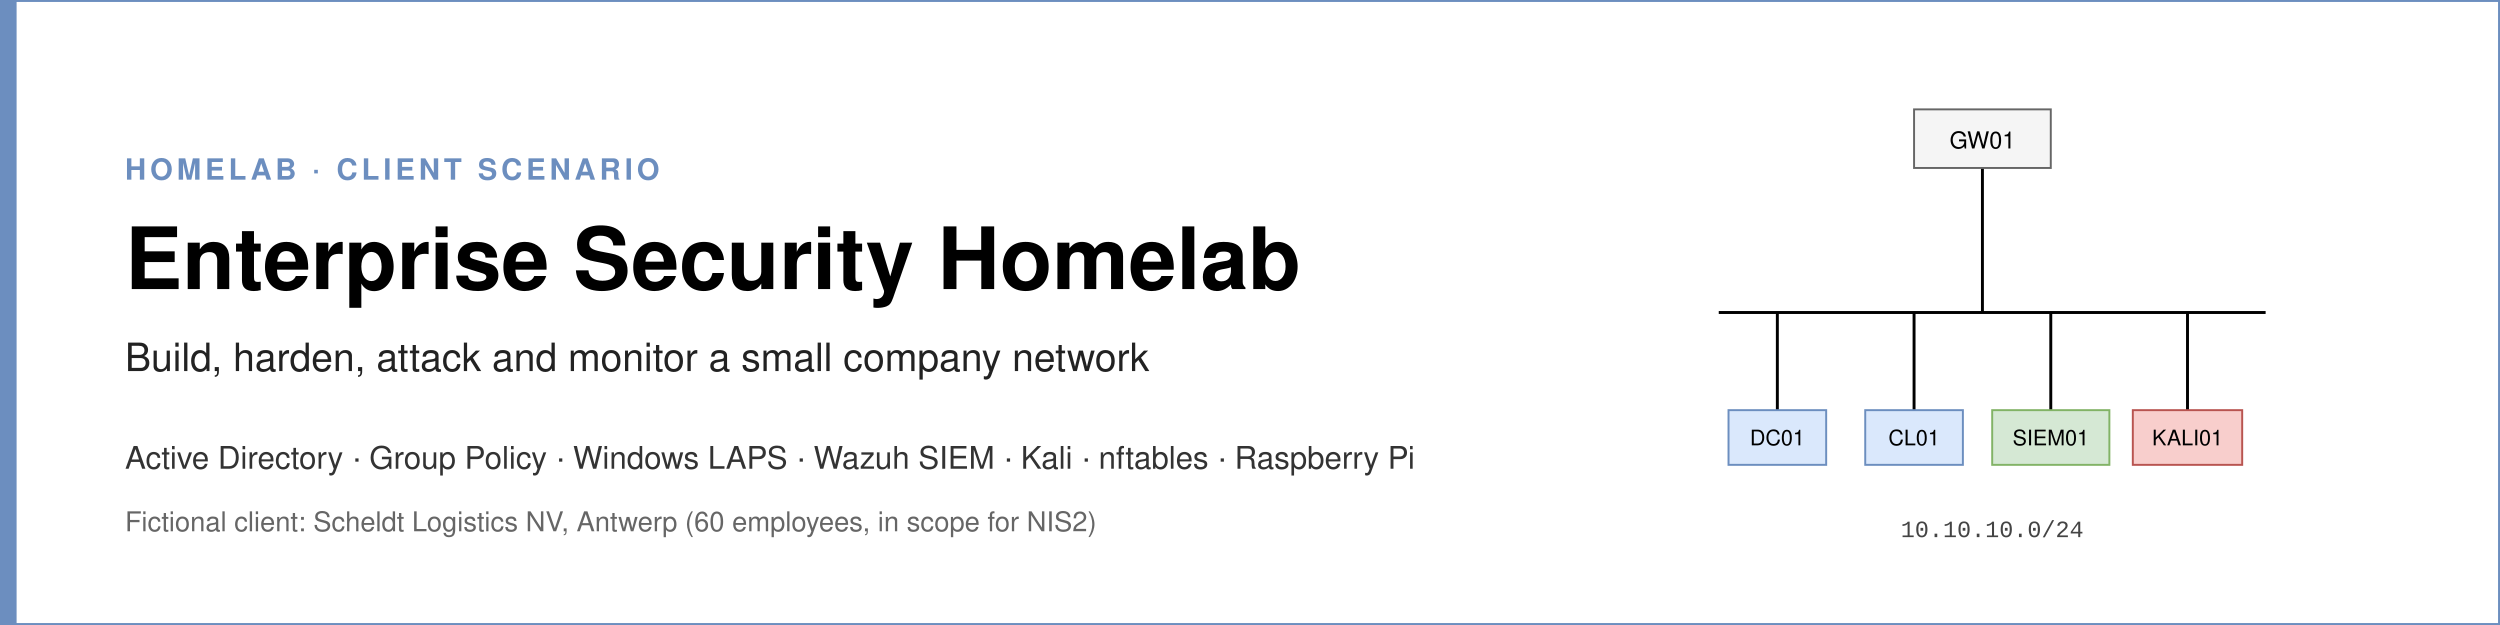
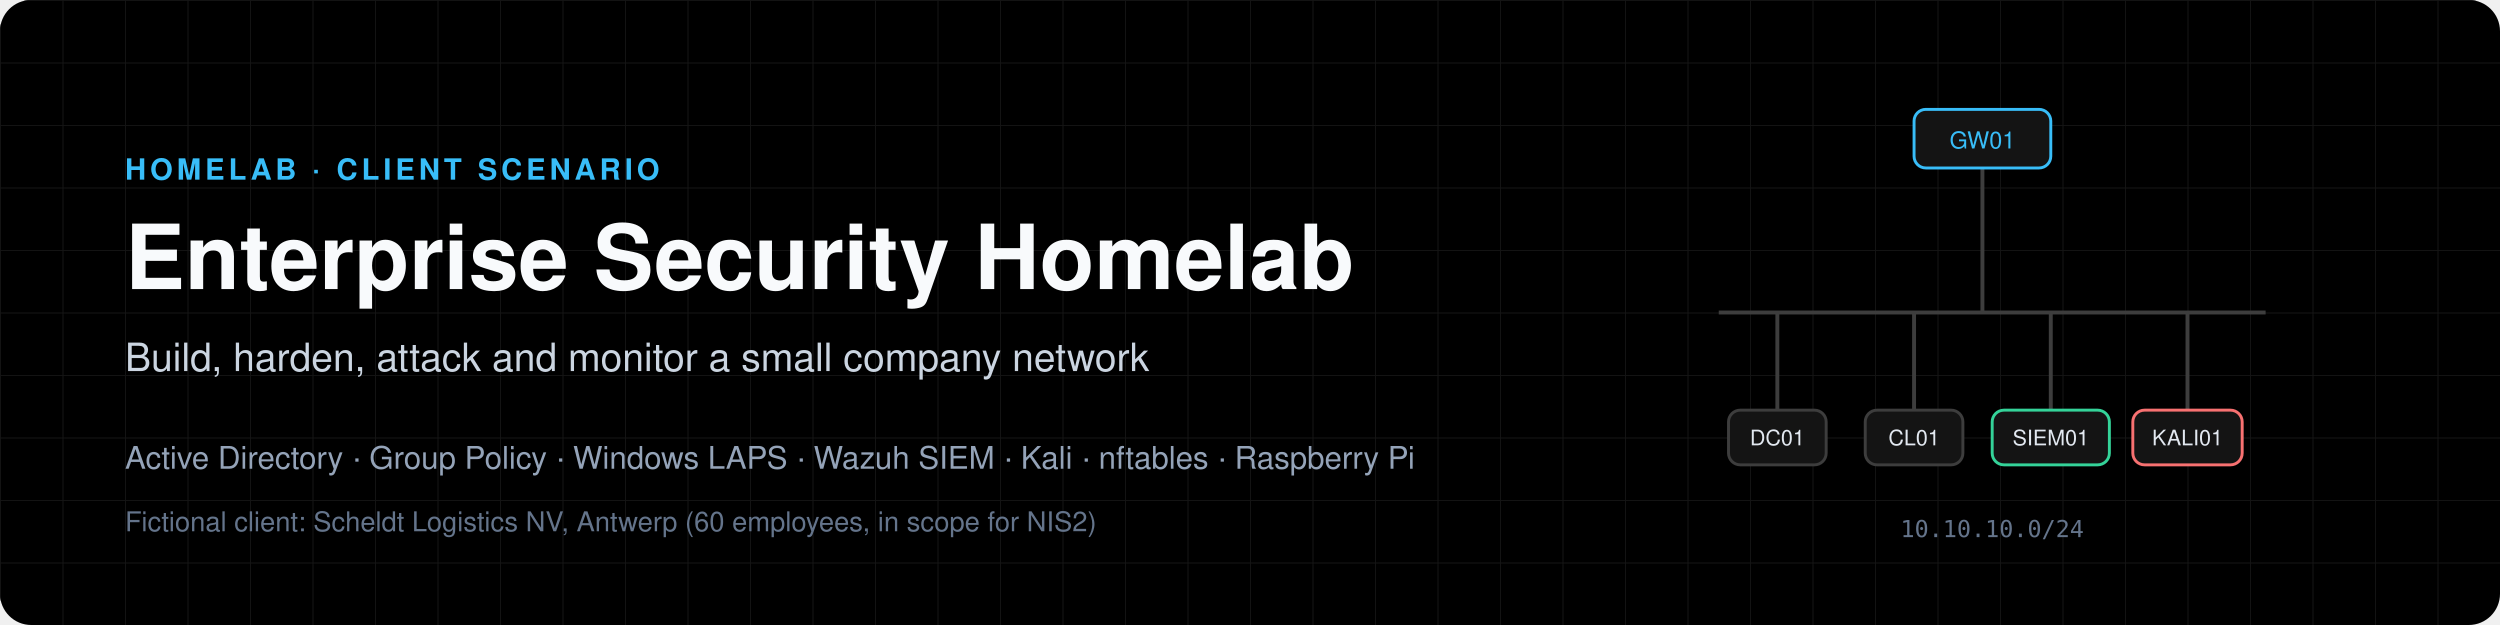
- <svg xmlns="http://www.w3.org/2000/svg" width="1280" height="320" viewBox="0 0 1280 320" font-family="Helvetica, Arial, sans-serif">
-   <rect x="0.5" y="0.5" width="1279" height="319" fill="#ffffff" stroke="#6c8ebf" />
-   <rect x="0.5" y="0.5" width="8" height="319" fill="#6c8ebf" />
-   <g stroke="#000000" stroke-width="1.5">
+ <svg xmlns="http://www.w3.org/2000/svg" width="1280" height="320" viewBox="0 0 1280 320" font-family="'Segoe UI', 'Helvetica Neue', Helvetica, Arial, sans-serif">
+   <defs>
+     <pattern id="grid" width="32" height="32" patternUnits="userSpaceOnUse">
+       <path d="M32,0 H0 V32" fill="none" stroke="#141414" stroke-width="1" />
+     </pattern>
+   </defs>
+   <rect width="1280" height="320" rx="16" fill="#000000" />
+   <rect width="1280" height="320" rx="16" fill="url(#grid)" />
+   <g stroke="#3d3d3d" stroke-width="2">
    <line x1="1015" y1="80" x2="1015" y2="160" />
    <line x1="880" y1="160" x2="1160" y2="160" />
    <line x1="910" y1="160" x2="910" y2="210" />
    <line x1="980" y1="160" x2="980" y2="210" />
    <line x1="1050" y1="160" x2="1050" y2="210" />
    <line x1="1120" y1="160" x2="1120" y2="210" />
  </g>
-   <rect x="980" y="56" width="70" height="30" fill="#f5f5f5" stroke="#666666" stroke-width="1" />
-   <text x="1015" y="76" fill="#000000" font-size="12" text-anchor="middle">GW01</text>
-   <g font-size="11" text-anchor="middle" fill="#000000">
-     <rect x="885" y="210" width="50" height="28" fill="#dae8fc" stroke="#6c8ebf" />
+   <rect x="980" y="56" width="70" height="30" rx="6" fill="#141414" stroke="#38bdf8" stroke-width="1.5" />
+   <text x="1015" y="76" fill="#38bdf8" font-size="12" text-anchor="middle">GW01</text>
+   <g font-size="11" text-anchor="middle" fill="#e2e8f0">
+     <rect x="885" y="210" width="50" height="28" rx="6" fill="#141414" stroke="#3d3d3d" stroke-width="1.5" />
    <text x="910" y="228">DC01</text>
-     <rect x="955" y="210" width="50" height="28" fill="#dae8fc" stroke="#6c8ebf" />
+     <rect x="955" y="210" width="50" height="28" rx="6" fill="#141414" stroke="#3d3d3d" stroke-width="1.5" />
    <text x="980" y="228">CL01</text>
-     <rect x="1020" y="210" width="60" height="28" fill="#d5e8d4" stroke="#82b366" />
+     <rect x="1020" y="210" width="60" height="28" rx="6" fill="#141414" stroke="#34d399" stroke-width="1.5" />
    <text x="1050" y="228">SIEM01</text>
-     <rect x="1092" y="210" width="56" height="28" fill="#f8cecc" stroke="#b85450" />
+     <rect x="1092" y="210" width="56" height="28" rx="6" fill="#141414" stroke="#f87171" stroke-width="1.5" />
    <text x="1120" y="228">KALI01</text>
  </g>
-   <text x="1020" y="275" fill="#444444" font-size="12" text-anchor="middle" font-family="'Courier New', monospace">10.10.10.0/24</text>
-   <text x="64" y="92" fill="#6c8ebf" font-size="15" font-weight="bold" letter-spacing="2">HOMELAB · CLIENT SCENARIO</text>
-   <text x="64" y="148" fill="#000000" font-size="44" font-weight="bold">Enterprise Security Homelab</text>
-   <text x="64" y="190" fill="#222222" font-size="20">Build, harden, attack and monitor a small company network</text>
-   <text x="64" y="240" fill="#333333" font-size="16">Active Directory · Group Policy · Windows LAPS · Wazuh SIEM · Kali · nftables · Raspberry Pi</text>
-   <text x="64" y="272" fill="#666666" font-size="14">Fictional client: Scheldt Logistics NV, Antwerp (60 employees, in scope for NIS2)</text>
+   <text x="1020" y="275" fill="#64748b" font-size="12" text-anchor="middle" font-family="'SFMono-Regular', Consolas, monospace">10.10.10.0/24</text>
+   <text x="64" y="92" fill="#38bdf8" font-size="15" font-weight="600" letter-spacing="2">HOMELAB · CLIENT SCENARIO</text>
+   <text x="64" y="148" fill="#f8fafc" font-size="46" font-weight="700">Enterprise Security Homelab</text>
+   <text x="64" y="190" fill="#cbd5e1" font-size="20">Build, harden, attack and monitor a small company network</text>
+   <text x="64" y="240" fill="#94a3b8" font-size="16">Active Directory · Group Policy · Windows LAPS · Wazuh SIEM · Kali · nftables · Raspberry Pi</text>
+   <text x="64" y="272" fill="#64748b" font-size="14">Fictional client: Scheldt Logistics NV, Antwerp (60 employees, in scope for NIS2)</text>
</svg>
